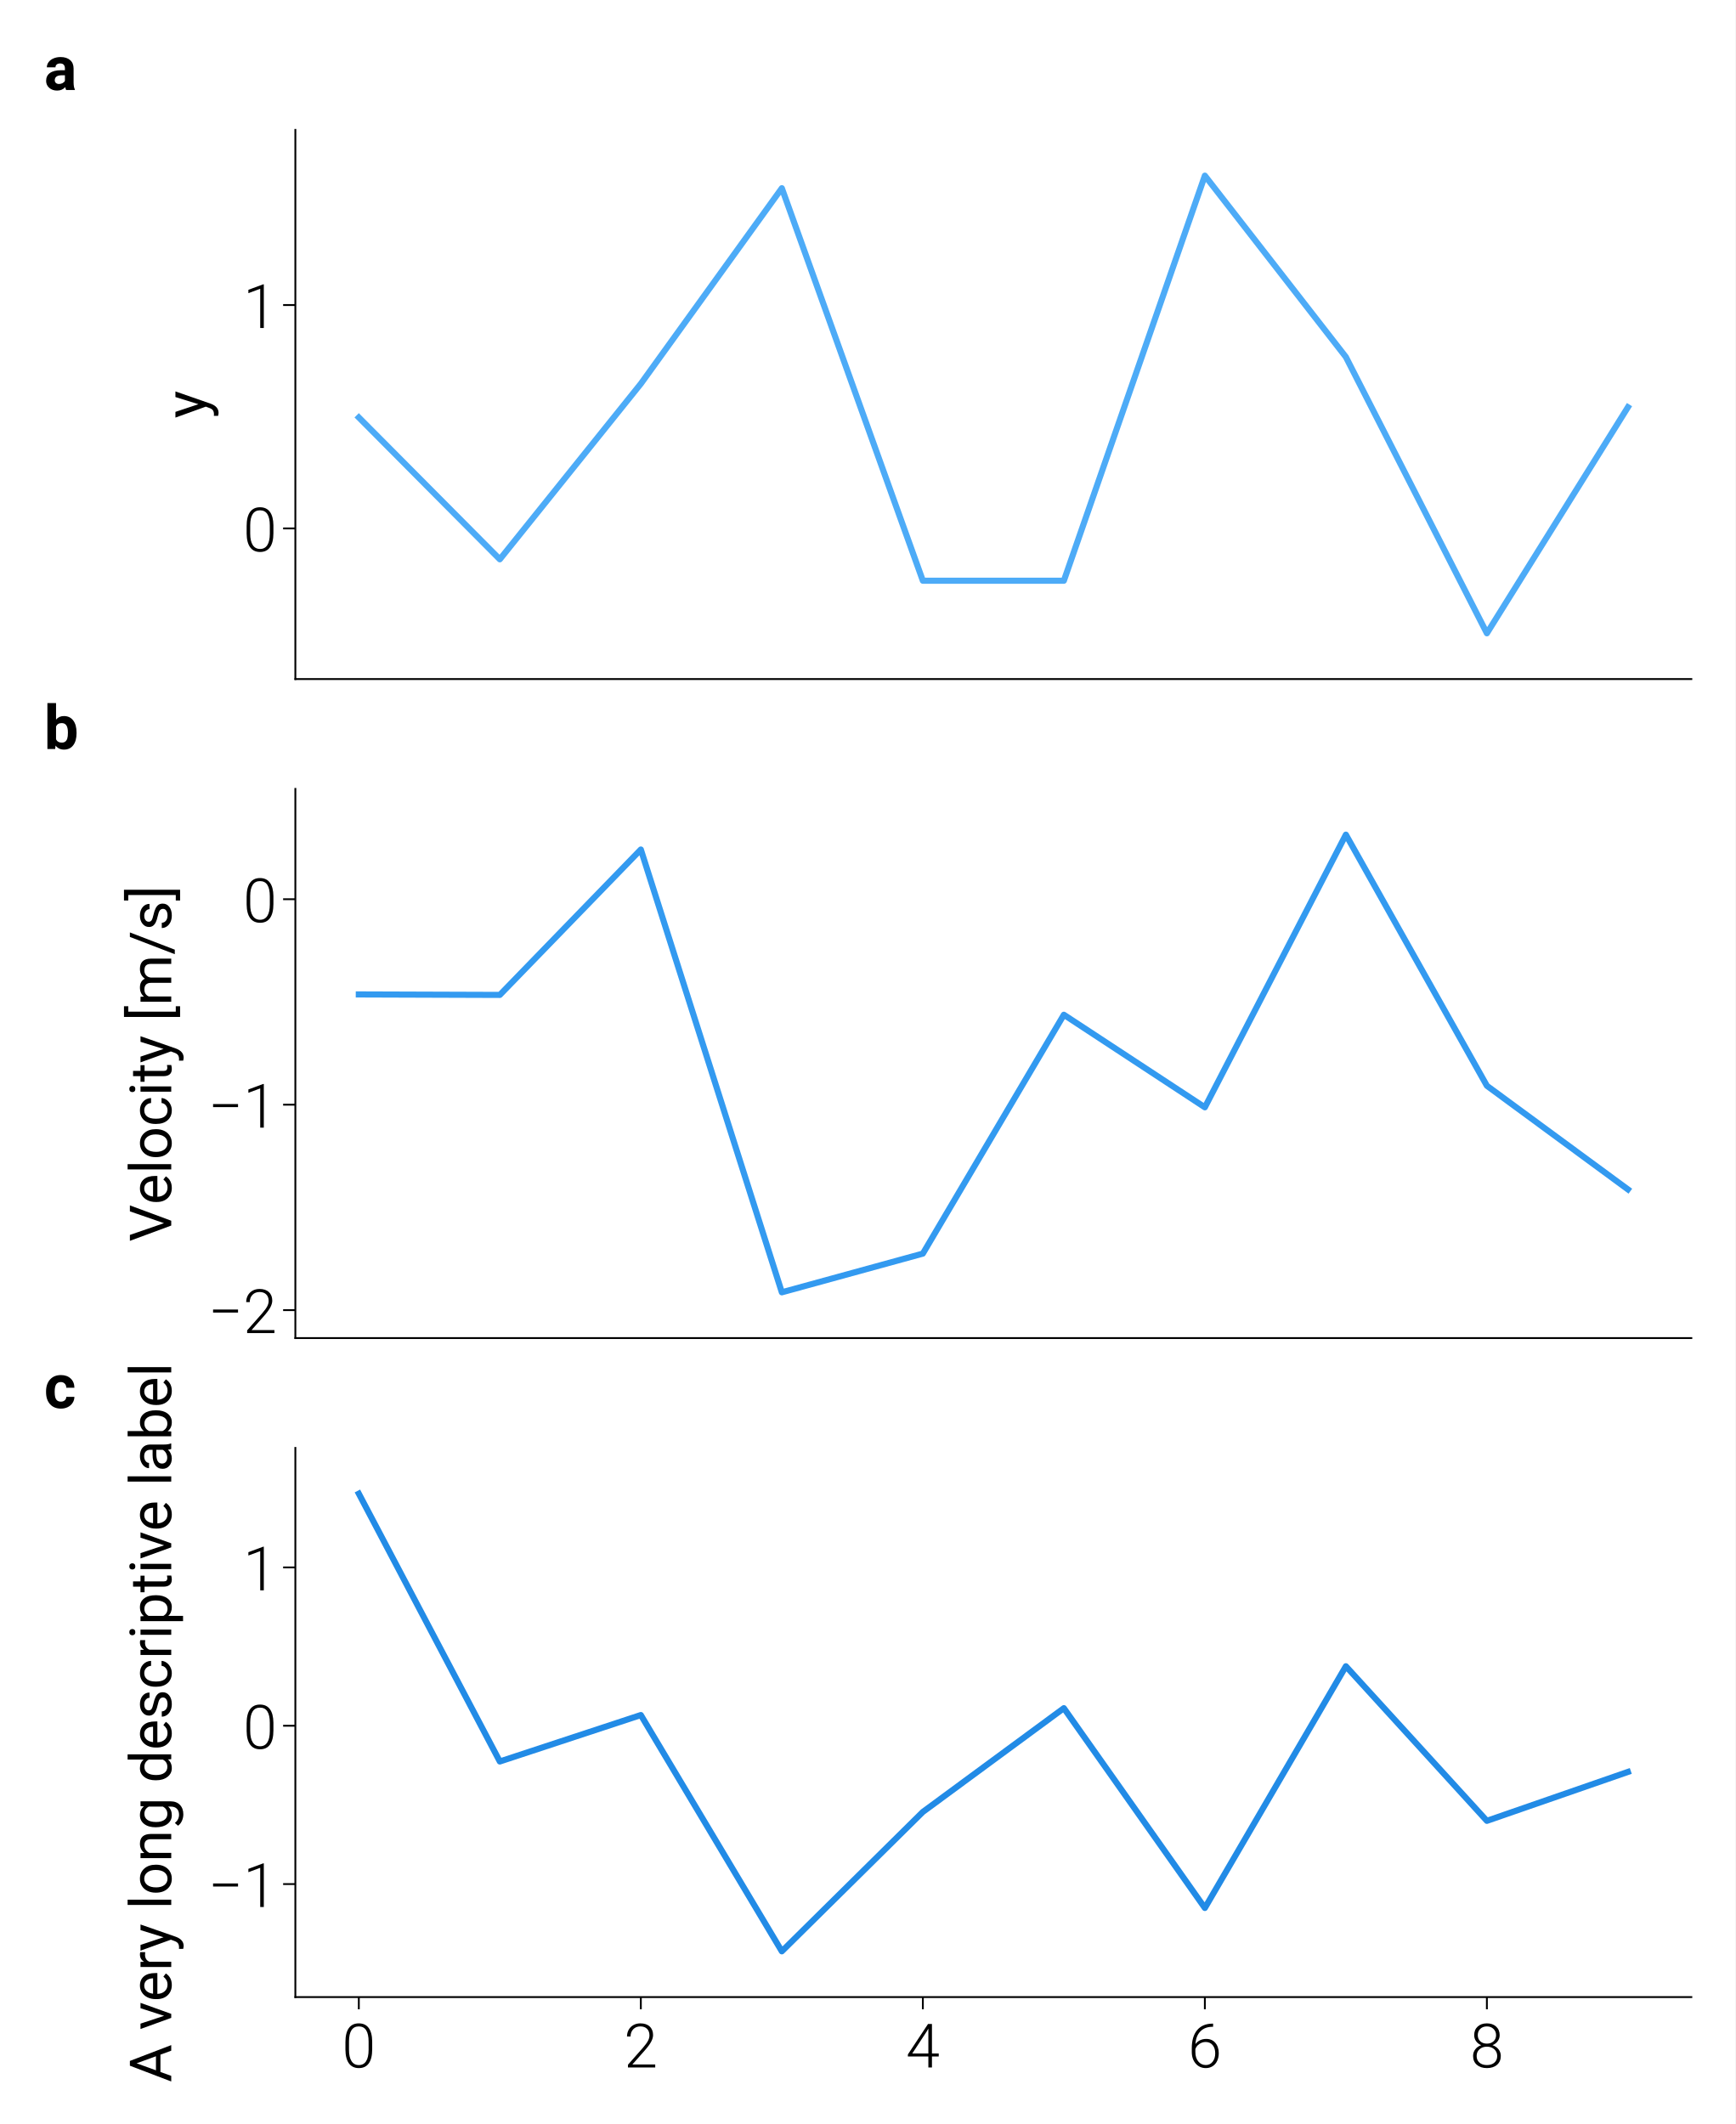
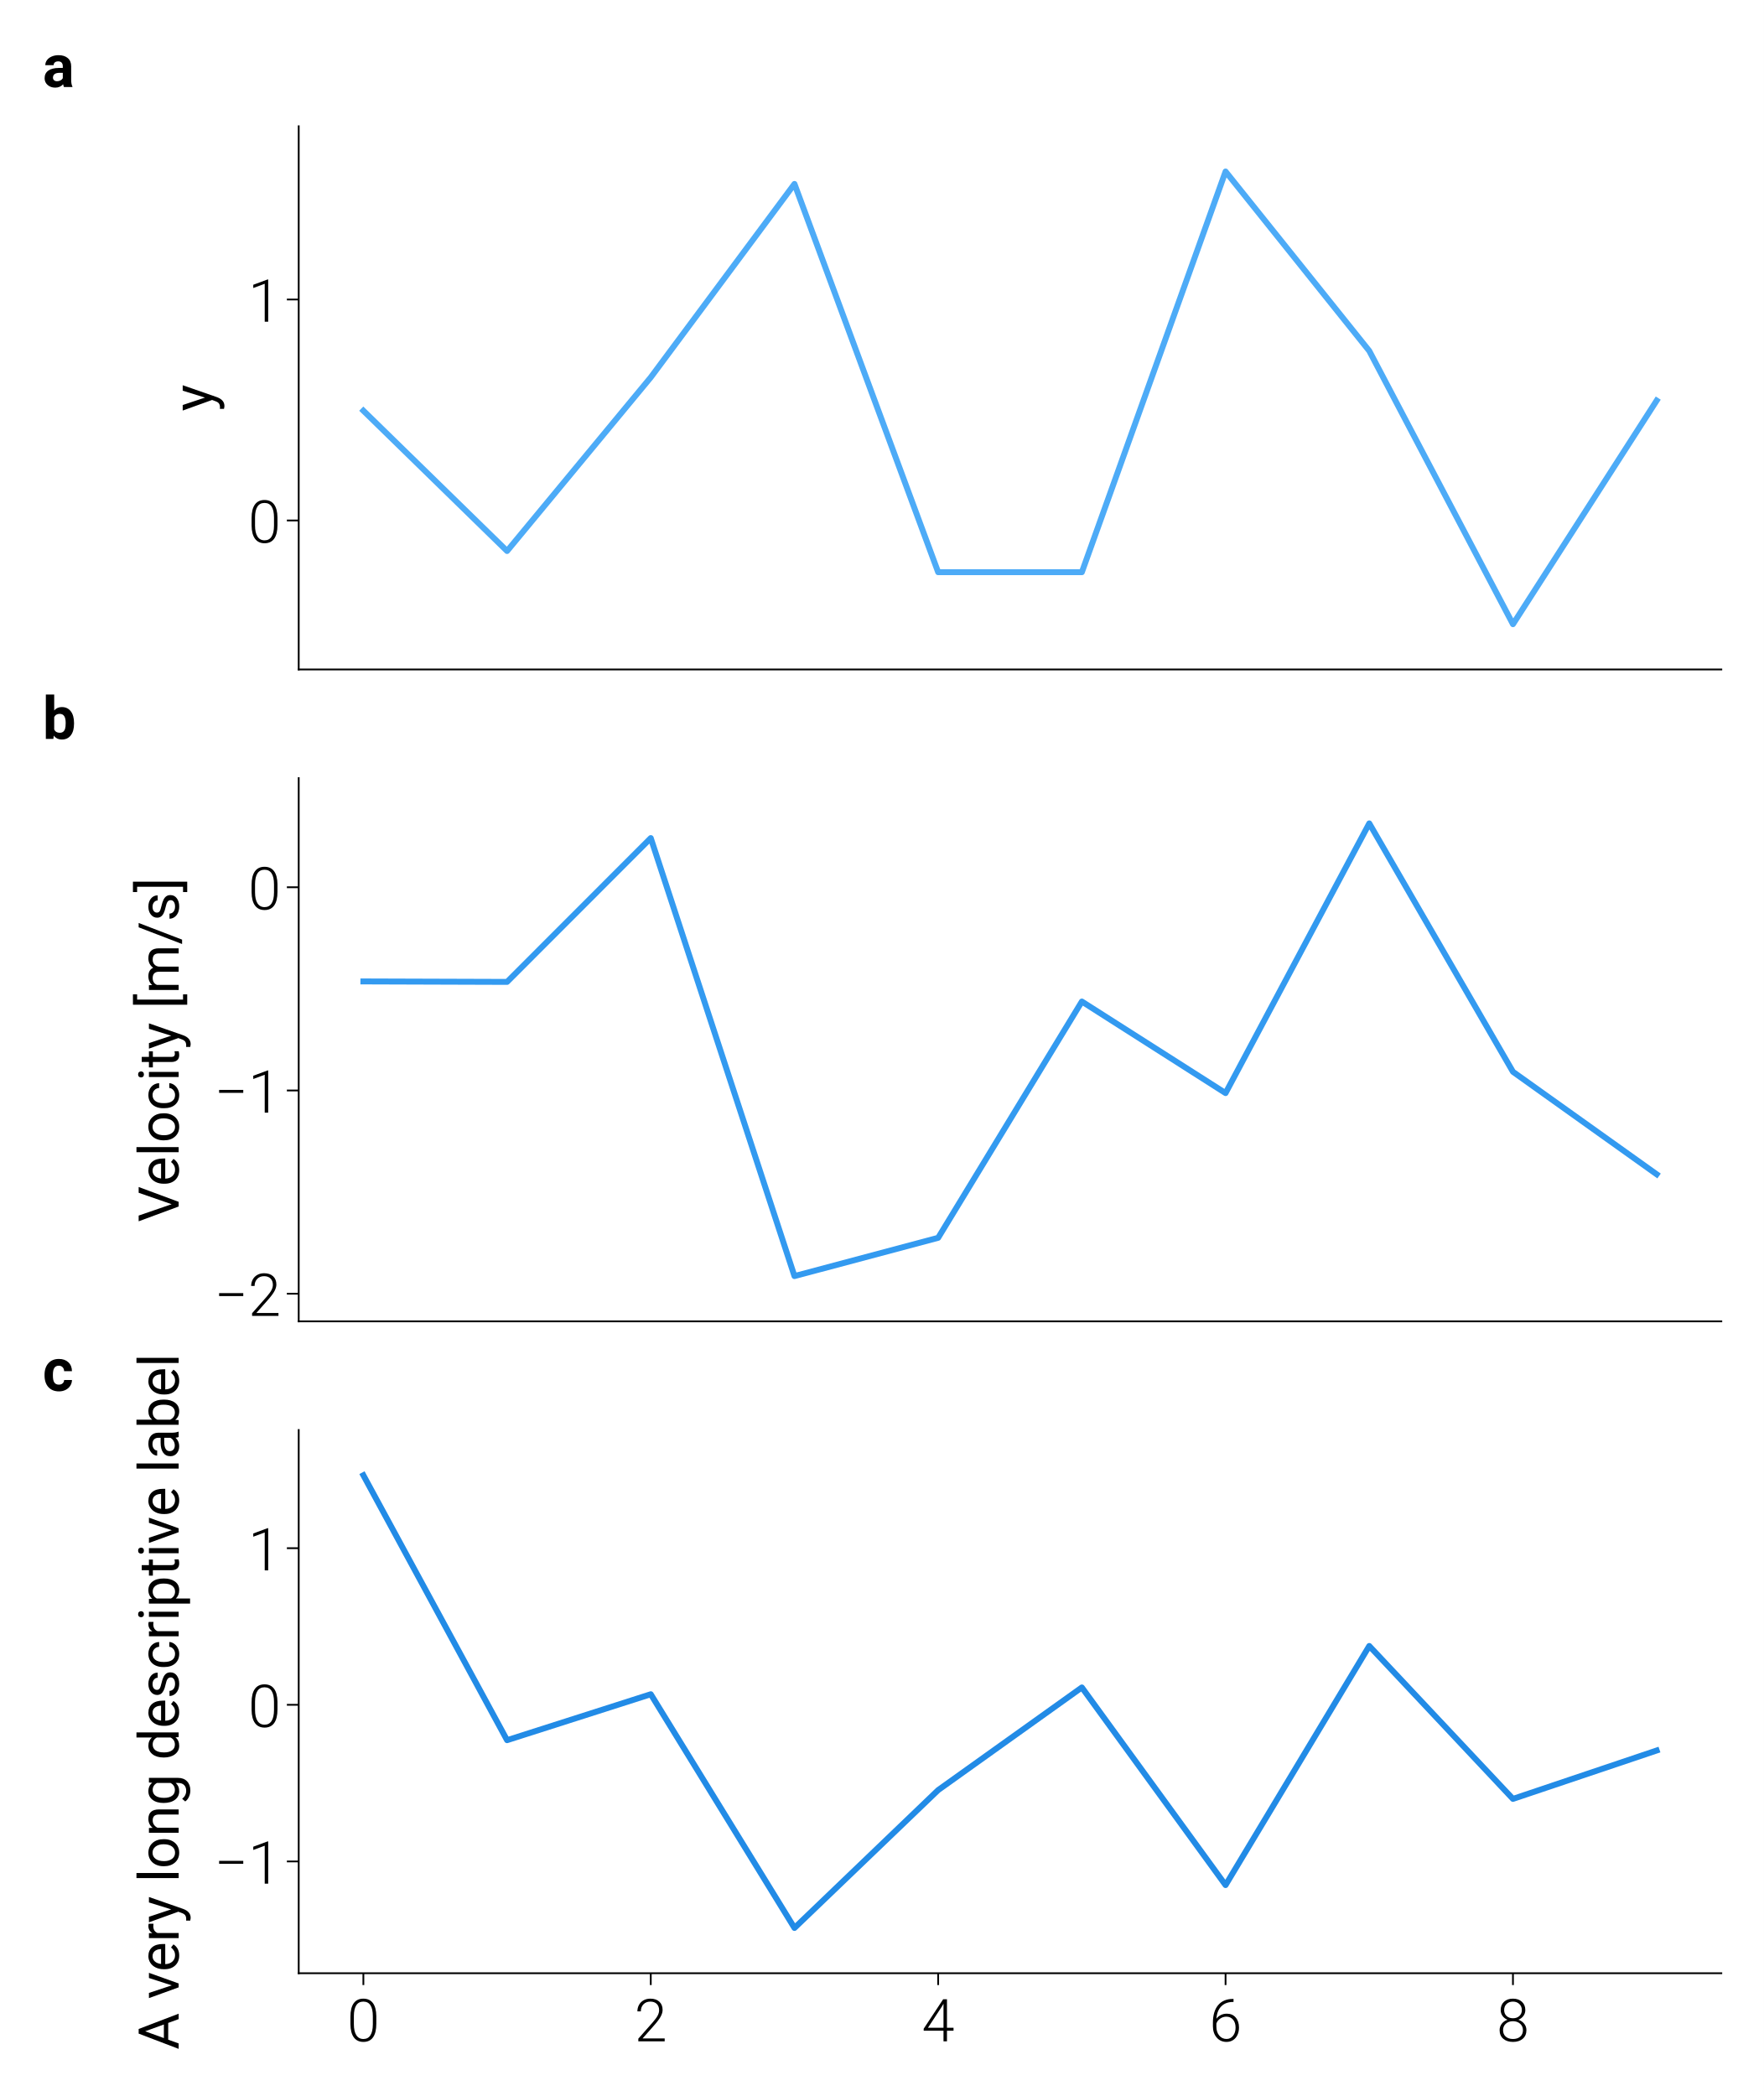
- <svg xmlns="http://www.w3.org/2000/svg" xmlns:xlink="http://www.w3.org/1999/xlink" width="283.44pt" height="346.956pt" viewBox="0 0 283.44 346.956" version="1.1">
+ <svg xmlns="http://www.w3.org/2000/svg" xmlns:xlink="http://www.w3.org/1999/xlink" width="297.869pt" height="353.94pt" viewBox="0 0 297.869 353.94" version="1.1">
  <defs>
    <style type="text/css">*{stroke-linejoin: round; stroke-linecap: butt}</style>
  </defs>
  <g id="figure_1">
    <g id="patch_1">
-       <path d="M 0 346.956  L 283.44 346.956  L 283.44 0  L 0 0  z " style="fill: #ffffff" />
+       <path d="M 0 353.94  L 297.869 353.94  L 297.869 0  L 0 0  z " style="fill: #ffffff" />
    </g>
    <g id="axes_1">
      <g id="patch_2">
-         <path d="M 48.24 110.925  L 276.24 110.925  L 276.24 21.217  L 48.24 21.217  z " style="fill: #ffffff" />
+         <path d="M 50.441 113.05  L 290.669 113.05  L 290.669 21.318  L 50.441 21.318  z " style="fill: #ffffff" />
      </g>
      <g id="matplotlib.axis_1" />
      <g id="matplotlib.axis_2">
        <g id="ytick_1">
          <g id="line2d_1">
            <defs>
-               <path id="mf1792dee78" d="M 0 0  L -2 0  " style="stroke: #000000; stroke-width: 0.3" />
-             </defs>
-             <g>
-               <use xlink:href="#mf1792dee78" x="48.24" y="86.318" style="stroke: #000000; stroke-width: 0.3" />
+               <path id="m0c479a5131" d="M 0 0  L -2 0  " style="stroke: #000000; stroke-width: 0.3" />
+             </defs>
+             <g>
+               <use xlink:href="#m0c479a5131" x="50.441" y="87.888" style="stroke: #000000; stroke-width: 0.3" />
            </g>
          </g>
          <g id="text_1">
-             <g transform="translate(39.69775 90.06798) scale(0.1 -0.1)">
+             <g transform="translate(41.89887 91.63833) scale(0.1 -0.1)">
              <defs>
                <path id="Roboto-Light-30" d="M 3172 1897  Q 3172 934 2819 435  Q 2466 -63 1778 -63  Q 1103 -63 743 426  Q 384 916 375 1850  L 375 2666  Q 375 3625 731 4119  Q 1088 4613 1772 4613  Q 2447 4613 2803 4136  Q 3159 3659 3172 2731  L 3172 1897  z M 2797 2713  Q 2797 3494 2542 3894  Q 2288 4294 1772 4294  Q 1266 4294 1009 3903  Q 753 3513 747 2750  L 747 1856  Q 747 1078 1011 665  Q 1275 253 1778 253  Q 2278 253 2536 656  Q 2794 1059 2797 1838  L 2797 2713  z " transform="scale(0.015625)" />
              </defs>
              <use xlink:href="#Roboto-Light-30" />
            </g>
          </g>
        </g>
        <g id="ytick_2">
          <g id="line2d_2">
            <g>
-               <use xlink:href="#mf1792dee78" x="48.24" y="49.828" style="stroke: #000000; stroke-width: 0.3" />
+               <use xlink:href="#m0c479a5131" x="50.441" y="50.575" style="stroke: #000000; stroke-width: 0.3" />
            </g>
          </g>
          <g id="text_2">
-             <g transform="translate(39.69775 53.57788) scale(0.1 -0.1)">
+             <g transform="translate(41.89887 54.32476) scale(0.1 -0.1)">
              <defs>
                <path id="Roboto-Light-31" d="M 2169 0  L 1794 0  L 1794 4100  L 556 3641  L 556 3991  L 2106 4566  L 2169 4566  L 2169 0  z " transform="scale(0.015625)" />
              </defs>
              <use xlink:href="#Roboto-Light-31" />
            </g>
          </g>
        </g>
        <g id="text_3">
-           <g transform="translate(33.6701 68.31809) rotate(-90) scale(0.095 -0.095)">
+           <g transform="translate(35.87121 69.43153) rotate(-90) scale(0.095 -0.095)">
            <defs>
              <path id="Roboto-Regular-79" d="M 1544 847  L 2331 3381  L 2950 3381  L 1591 -522  Q 1275 -1366 588 -1366  L 478 -1356  L 263 -1316  L 263 -847  L 419 -859  Q 713 -859 877 -740  Q 1041 -622 1147 -306  L 1275 38  L 69 3381  L 700 3381  L 1544 847  z " transform="scale(0.015625)" />
            </defs>
            <use xlink:href="#Roboto-Regular-79" />
          </g>
        </g>
      </g>
      <g id="line2d_3">
-         <path d="M 58.604 68.193  L 81.634 91.363  L 104.664 62.684  L 127.694 30.742  L 150.725 94.862  L 173.755 94.862  L 196.785 28.692  L 219.815 58.314  L 242.846 103.449  L 265.876 66.52  " clip-path="url(#p6d733789f4)" style="fill: none; stroke: #4dabf7; stroke-linecap: square" />
+         <path d="M 61.361 69.354  L 85.626 93.047  L 109.891 63.721  L 134.157 31.059  L 158.422 96.625  L 182.688 96.625  L 206.953 28.962  L 231.219 59.253  L 255.484 105.406  L 279.75 67.643  " clip-path="url(#pdac2abff04)" style="fill: none; stroke: #4dabf7; stroke-linecap: square" />
      </g>
      <g id="patch_3">
-         <path d="M 48.24 110.925  L 48.24 21.217  " style="fill: none; stroke: #000000; stroke-width: 0.3; stroke-linejoin: miter; stroke-linecap: square" />
+         <path d="M 50.441 113.05  L 50.441 21.318  " style="fill: none; stroke: #000000; stroke-width: 0.3; stroke-linejoin: miter; stroke-linecap: square" />
      </g>
      <g id="patch_4">
-         <path d="M 48.24 110.925  L 276.24 110.925  " style="fill: none; stroke: #000000; stroke-width: 0.3; stroke-linejoin: miter; stroke-linecap: square" />
+         <path d="M 50.441 113.05  L 290.669 113.05  " style="fill: none; stroke: #000000; stroke-width: 0.3; stroke-linejoin: miter; stroke-linecap: square" />
      </g>
      <g id="text_4">
        <g transform="translate(7.2 14.7) scale(0.1 -0.1)">
          <defs>
            <path id="Roboto-Bold-61" d="M 2306 0  Q 2244 122 2216 303  Q 1888 -63 1363 -63  Q 866 -63 539 225  Q 213 513 213 950  Q 213 1488 611 1775  Q 1009 2063 1763 2066  L 2178 2066  L 2178 2259  Q 2178 2494 2058 2634  Q 1938 2775 1678 2775  Q 1450 2775 1320 2665  Q 1191 2556 1191 2366  L 288 2366  Q 288 2659 469 2909  Q 650 3159 981 3301  Q 1313 3444 1725 3444  Q 2350 3444 2717 3130  Q 3084 2816 3084 2247  L 3084 781  Q 3088 300 3219 53  L 3219 0  L 2306 0  z M 1559 628  Q 1759 628 1928 717  Q 2097 806 2178 956  L 2178 1538  L 1841 1538  Q 1163 1538 1119 1069  L 1116 1016  Q 1116 847 1234 737  Q 1353 628 1559 628  z " transform="scale(0.015625)" />
          </defs>
          <use xlink:href="#Roboto-Bold-61" />
        </g>
      </g>
    </g>
    <g id="axes_2">
      <g id="patch_5">
-         <path d="M 48.24 218.575  L 276.24 218.575  L 276.24 128.866  L 48.24 128.866  z " style="fill: #ffffff" />
+         <path d="M 50.441 223.13  L 290.669 223.13  L 290.669 131.397  L 50.441 131.397  z " style="fill: #ffffff" />
      </g>
      <g id="matplotlib.axis_3" />
      <g id="matplotlib.axis_4">
        <g id="ytick_3">
          <g id="line2d_4">
            <g>
-               <use xlink:href="#mf1792dee78" x="48.24" y="214.009" style="stroke: #000000; stroke-width: 0.3" />
+               <use xlink:href="#m0c479a5131" x="50.441" y="218.461" style="stroke: #000000; stroke-width: 0.3" />
            </g>
          </g>
          <g id="text_5">
-             <g transform="translate(33.99463 217.7593) scale(0.1 -0.1)">
+             <g transform="translate(36.19574 222.2113) scale(0.1 -0.1)">
              <defs>
                <path id="Roboto-Light-2212" d="M 3125 2144  L 516 2144  L 516 2463  L 3125 2463  L 3125 2144  z " transform="scale(0.015625)" />
                <path id="Roboto-Light-32" d="M 3278 0  L 428 0  L 428 288  L 1988 2056  Q 2375 2503 2525 2793  Q 2675 3084 2675 3359  Q 2675 3791 2422 4042  Q 2169 4294 1725 4294  Q 1266 4294 983 4000  Q 700 3706 700 3238  L 328 3238  Q 328 3622 501 3937  Q 675 4253 995 4433  Q 1316 4613 1725 4613  Q 2350 4613 2701 4284  Q 3053 3956 3053 3391  Q 3053 3072 2854 2694  Q 2656 2316 2156 1750  L 888 316  L 3278 316  L 3278 0  z " transform="scale(0.015625)" />
              </defs>
              <use xlink:href="#Roboto-Light-2212" />
              <use xlink:href="#Roboto-Light-32" transform="translate(57.03125 0)" />
            </g>
          </g>
        </g>
        <g id="ytick_4">
          <g id="line2d_5">
            <g>
-               <use xlink:href="#mf1792dee78" x="48.24" y="180.449" style="stroke: #000000; stroke-width: 0.3" />
+               <use xlink:href="#m0c479a5131" x="50.441" y="184.143" style="stroke: #000000; stroke-width: 0.3" />
            </g>
          </g>
          <g id="text_6">
-             <g transform="translate(33.99463 184.1989) scale(0.1 -0.1)">
+             <g transform="translate(36.19574 187.8935) scale(0.1 -0.1)">
              <use xlink:href="#Roboto-Light-2212" />
              <use xlink:href="#Roboto-Light-31" transform="translate(57.03125 0)" />
            </g>
          </g>
        </g>
        <g id="ytick_5">
          <g id="line2d_6">
            <g>
-               <use xlink:href="#mf1792dee78" x="48.24" y="146.888" style="stroke: #000000; stroke-width: 0.3" />
+               <use xlink:href="#m0c479a5131" x="50.441" y="149.826" style="stroke: #000000; stroke-width: 0.3" />
            </g>
          </g>
          <g id="text_7">
-             <g transform="translate(39.69775 150.6384) scale(0.1 -0.1)">
+             <g transform="translate(41.89887 153.5757) scale(0.1 -0.1)">
              <use xlink:href="#Roboto-Light-30" />
            </g>
          </g>
        </g>
        <g id="text_8">
-           <g transform="translate(27.96697 202.824) rotate(-90) scale(0.095 -0.095)">
+           <g transform="translate(30.16809 206.3667) rotate(-90) scale(0.095 -0.095)">
            <defs>
              <path id="Roboto-Regular-56" d="M 2034 797  L 3334 4550  L 3991 4550  L 2303 0  L 1772 0  L 88 4550  L 741 4550  L 2034 797  z " transform="scale(0.015625)" />
              <path id="Roboto-Regular-65" d="M 1841 -63  Q 1153 -63 722 389  Q 291 841 291 1597  L 291 1703  Q 291 2206 483 2601  Q 675 2997 1020 3220  Q 1366 3444 1769 3444  Q 2428 3444 2793 3009  Q 3159 2575 3159 1766  L 3159 1525  L 869 1525  Q 881 1025 1161 717  Q 1441 409 1872 409  Q 2178 409 2390 534  Q 2603 659 2763 866  L 3116 591  Q 2691 -63 1841 -63  z M 1769 2969  Q 1419 2969 1181 2714  Q 944 2459 888 2000  L 2581 2000  L 2581 2044  Q 2556 2484 2343 2726  Q 2131 2969 1769 2969  z " transform="scale(0.015625)" />
              <path id="Roboto-Regular-6c" d="M 1066 0  L 488 0  L 488 4800  L 1066 4800  L 1066 0  z " transform="scale(0.015625)" />
              <path id="Roboto-Regular-6f" d="M 284 1722  Q 284 2219 479 2616  Q 675 3013 1023 3228  Q 1372 3444 1819 3444  Q 2509 3444 2936 2966  Q 3363 2488 3363 1694  L 3363 1653  Q 3363 1159 3173 767  Q 2984 375 2632 156  Q 2281 -63 1825 -63  Q 1138 -63 711 415  Q 284 894 284 1681  L 284 1722  z M 866 1653  Q 866 1091 1127 750  Q 1388 409 1825 409  Q 2266 409 2525 754  Q 2784 1100 2784 1722  Q 2784 2278 2520 2623  Q 2256 2969 1819 2969  Q 1391 2969 1128 2628  Q 866 2288 866 1653  z " transform="scale(0.015625)" />
              <path id="Roboto-Regular-63" d="M 1794 409  Q 2103 409 2334 596  Q 2566 784 2591 1066  L 3138 1066  Q 3122 775 2937 512  Q 2753 250 2445 93  Q 2138 -63 1794 -63  Q 1103 -63 695 398  Q 288 859 288 1659  L 288 1756  Q 288 2250 469 2634  Q 650 3019 989 3231  Q 1328 3444 1791 3444  Q 2359 3444 2736 3103  Q 3113 2763 3138 2219  L 2591 2219  Q 2566 2547 2342 2758  Q 2119 2969 1791 2969  Q 1350 2969 1108 2651  Q 866 2334 866 1734  L 866 1625  Q 866 1041 1106 725  Q 1347 409 1794 409  z " transform="scale(0.015625)" />
              <path id="Roboto-Regular-69" d="M 1066 0  L 488 0  L 488 3381  L 1066 3381  L 1066 0  z M 441 4278  Q 441 4419 527 4516  Q 613 4613 781 4613  Q 950 4613 1037 4516  Q 1125 4419 1125 4278  Q 1125 4138 1037 4044  Q 950 3950 781 3950  Q 613 3950 527 4044  Q 441 4138 441 4278  z " transform="scale(0.015625)" />
              <path id="Roboto-Regular-74" d="M 1222 4200  L 1222 3381  L 1853 3381  L 1853 2934  L 1222 2934  L 1222 838  Q 1222 634 1306 532  Q 1391 431 1594 431  Q 1694 431 1869 469  L 1869 0  Q 1641 -63 1425 -63  Q 1038 -63 841 171  Q 644 406 644 838  L 644 2934  L 28 2934  L 28 3381  L 644 3381  L 644 4200  L 1222 4200  z " transform="scale(0.015625)" />
              <path id="Roboto-Regular-20" transform="scale(0.015625)" />
              <path id="Roboto-Regular-5b" d="M 1634 4725  L 1038 4725  L 1038 -500  L 1634 -500  L 1634 -975  L 456 -975  L 456 5200  L 1634 5200  L 1634 4725  z " transform="scale(0.015625)" />
              <path id="Roboto-Regular-6d" d="M 981 3381  L 997 3006  Q 1369 3444 2000 3444  Q 2709 3444 2966 2900  Q 3134 3144 3404 3294  Q 3675 3444 4044 3444  Q 5156 3444 5175 2266  L 5175 0  L 4597 0  L 4597 2231  Q 4597 2594 4431 2773  Q 4266 2953 3875 2953  Q 3553 2953 3340 2761  Q 3128 2569 3094 2244  L 3094 0  L 2513 0  L 2513 2216  Q 2513 2953 1791 2953  Q 1222 2953 1013 2469  L 1013 0  L 434 0  L 434 3381  L 981 3381  z " transform="scale(0.015625)" />
              <path id="Roboto-Regular-2f" d="M 553 -391  L 56 -391  L 1956 4550  L 2450 4550  L 553 -391  z " transform="scale(0.015625)" />
              <path id="Roboto-Regular-73" d="M 2406 897  Q 2406 1131 2229 1261  Q 2053 1391 1614 1484  Q 1175 1578 917 1709  Q 659 1841 536 2022  Q 413 2203 413 2453  Q 413 2869 764 3156  Q 1116 3444 1663 3444  Q 2238 3444 2595 3147  Q 2953 2850 2953 2388  L 2372 2388  Q 2372 2625 2170 2797  Q 1969 2969 1663 2969  Q 1347 2969 1169 2831  Q 991 2694 991 2472  Q 991 2263 1156 2156  Q 1322 2050 1755 1953  Q 2188 1856 2456 1722  Q 2725 1588 2854 1398  Q 2984 1209 2984 938  Q 2984 484 2621 210  Q 2259 -63 1681 -63  Q 1275 -63 962 81  Q 650 225 473 483  Q 297 741 297 1041  L 875 1041  Q 891 750 1108 579  Q 1325 409 1681 409  Q 2009 409 2207 542  Q 2406 675 2406 897  z " transform="scale(0.015625)" />
              <path id="Roboto-Regular-5d" d="M 28 5200  L 1209 5200  L 1209 -975  L 28 -975  L 28 -500  L 631 -500  L 631 4725  L 28 4725  L 28 5200  z " transform="scale(0.015625)" />
            </defs>
            <use xlink:href="#Roboto-Regular-56" />
            <use xlink:href="#Roboto-Regular-65" transform="translate(63.62305 0)" />
            <use xlink:href="#Roboto-Regular-6c" transform="translate(116.6016 0)" />
            <use xlink:href="#Roboto-Regular-6f" transform="translate(140.8691 0)" />
            <use xlink:href="#Roboto-Regular-63" transform="translate(197.9004 0)" />
            <use xlink:href="#Roboto-Regular-69" transform="translate(250.2441 0)" />
            <use xlink:href="#Roboto-Regular-74" transform="translate(274.5117 0)" />
            <use xlink:href="#Roboto-Regular-79" transform="translate(307.1777 0)" />
            <use xlink:href="#Roboto-Regular-20" transform="translate(354.4922 0)" />
            <use xlink:href="#Roboto-Regular-5b" transform="translate(379.248 0)" />
            <use xlink:href="#Roboto-Regular-6d" transform="translate(405.7617 0)" />
            <use xlink:href="#Roboto-Regular-2f" transform="translate(493.4082 0)" />
            <use xlink:href="#Roboto-Regular-73" transform="translate(534.6191 0)" />
            <use xlink:href="#Roboto-Regular-5d" transform="translate(586.1816 0)" />
          </g>
        </g>
      </g>
      <g id="line2d_7">
-         <path d="M 58.604 162.441  L 81.634 162.519  L 104.664 138.768  L 127.694 211.099  L 150.725 204.777  L 173.755 165.759  L 196.785 180.879  L 219.815 136.342  L 242.846 177.362  L 265.876 194.286  " clip-path="url(#pe1cfebd8d4)" style="fill: none; stroke: #339af0; stroke-linecap: square" />
+         <path d="M 61.361 165.729  L 85.626 165.808  L 109.891 141.522  L 134.157 215.485  L 158.422 209.021  L 182.688 169.122  L 206.953 184.584  L 231.219 139.041  L 255.484 180.987  L 279.75 198.293  " clip-path="url(#pd79b6f1820)" style="fill: none; stroke: #339af0; stroke-linecap: square" />
      </g>
      <g id="patch_6">
-         <path d="M 48.24 218.575  L 48.24 128.866  " style="fill: none; stroke: #000000; stroke-width: 0.3; stroke-linejoin: miter; stroke-linecap: square" />
+         <path d="M 50.441 223.13  L 50.441 131.397  " style="fill: none; stroke: #000000; stroke-width: 0.3; stroke-linejoin: miter; stroke-linecap: square" />
      </g>
      <g id="patch_7">
-         <path d="M 48.24 218.575  L 276.24 218.575  " style="fill: none; stroke: #000000; stroke-width: 0.3; stroke-linejoin: miter; stroke-linecap: square" />
+         <path d="M 50.441 223.13  L 290.669 223.13  " style="fill: none; stroke: #000000; stroke-width: 0.3; stroke-linejoin: miter; stroke-linecap: square" />
      </g>
      <g id="text_9">
-         <g transform="translate(7.2 122.3498) scale(0.1 -0.1)">
+         <g transform="translate(7.2 124.7791) scale(0.1 -0.1)">
          <defs>
            <path id="Roboto-Bold-62" d="M 3394 1659  Q 3394 847 3047 392  Q 2700 -63 2078 -63  Q 1528 -63 1200 359  L 1159 0  L 347 0  L 347 4800  L 1250 4800  L 1250 3078  Q 1563 3444 2072 3444  Q 2691 3444 3042 2989  Q 3394 2534 3394 1709  L 3394 1659  z M 2491 1725  Q 2491 2238 2328 2473  Q 2166 2709 1844 2709  Q 1413 2709 1250 2356  L 1250 1022  Q 1416 666 1850 666  Q 2288 666 2425 1097  Q 2491 1303 2491 1725  z " transform="scale(0.015625)" />
          </defs>
          <use xlink:href="#Roboto-Bold-62" />
        </g>
      </g>
    </g>
    <g id="axes_3">
      <g id="patch_8">
-         <path d="M 48.24 326.224  L 276.24 326.224  L 276.24 236.516  L 48.24 236.516  z " style="fill: #ffffff" />
+         <path d="M 50.441 333.209  L 290.669 333.209  L 290.669 241.476  L 50.441 241.476  z " style="fill: #ffffff" />
      </g>
      <g id="matplotlib.axis_5">
        <g id="xtick_1">
          <g id="line2d_8">
            <defs>
-               <path id="m5147274a29" d="M 0 0  L 0 2  " style="stroke: #000000; stroke-width: 0.3" />
-             </defs>
-             <g>
-               <use xlink:href="#m5147274a29" x="58.604" y="326.224" style="stroke: #000000; stroke-width: 0.3" />
+               <path id="m21255493ae" d="M 0 0  L 0 2  " style="stroke: #000000; stroke-width: 0.3" />
+             </defs>
+             <g>
+               <use xlink:href="#m21255493ae" x="61.361" y="333.209" style="stroke: #000000; stroke-width: 0.3" />
            </g>
          </g>
          <g id="text_10">
-             <g transform="translate(55.83247 337.7244) scale(0.1 -0.1)">
+             <g transform="translate(58.58942 344.7087) scale(0.1 -0.1)">
              <use xlink:href="#Roboto-Light-30" />
            </g>
          </g>
        </g>
        <g id="xtick_2">
          <g id="line2d_9">
            <g>
-               <use xlink:href="#m5147274a29" x="104.664" y="326.224" style="stroke: #000000; stroke-width: 0.3" />
+               <use xlink:href="#m21255493ae" x="109.891" y="333.209" style="stroke: #000000; stroke-width: 0.3" />
            </g>
          </g>
          <g id="text_11">
-             <g transform="translate(101.893 337.7244) scale(0.1 -0.1)">
+             <g transform="translate(107.1203 344.7087) scale(0.1 -0.1)">
              <use xlink:href="#Roboto-Light-32" />
            </g>
          </g>
        </g>
        <g id="xtick_3">
          <g id="line2d_10">
            <g>
-               <use xlink:href="#m5147274a29" x="150.725" y="326.224" style="stroke: #000000; stroke-width: 0.3" />
+               <use xlink:href="#m21255493ae" x="158.422" y="333.209" style="stroke: #000000; stroke-width: 0.3" />
            </g>
          </g>
          <g id="text_12">
-             <g transform="translate(147.9535 337.7244) scale(0.1 -0.1)">
+             <g transform="translate(155.6513 344.7087) scale(0.1 -0.1)">
              <defs>
                <path id="Roboto-Light-34" d="M 2725 1466  L 3434 1466  L 3434 1150  L 2725 1150  L 2725 0  L 2350 0  L 2350 1150  L 209 1150  L 209 1363  L 2316 4550  L 2725 4550  L 2725 1466  z M 669 1466  L 2350 1466  L 2350 4066  L 2184 3778  L 669 1466  z " transform="scale(0.015625)" />
              </defs>
              <use xlink:href="#Roboto-Light-34" />
            </g>
          </g>
        </g>
        <g id="xtick_4">
          <g id="line2d_11">
            <g>
-               <use xlink:href="#m5147274a29" x="196.785" y="326.224" style="stroke: #000000; stroke-width: 0.3" />
+               <use xlink:href="#m21255493ae" x="206.953" y="333.209" style="stroke: #000000; stroke-width: 0.3" />
            </g>
          </g>
          <g id="text_13">
-             <g transform="translate(194.0141 337.7244) scale(0.1 -0.1)">
+             <g transform="translate(204.1822 344.7087) scale(0.1 -0.1)">
              <defs>
                <path id="Roboto-Light-36" d="M 2634 4584  L 2634 4256  L 2591 4256  Q 1775 4256 1306 3776  Q 838 3297 788 2444  Q 975 2703 1265 2845  Q 1556 2988 1916 2988  Q 2516 2988 2870 2573  Q 3225 2159 3225 1491  Q 3225 1047 3059 690  Q 2894 334 2584 135  Q 2275 -63 1878 -63  Q 1225 -63 815 410  Q 406 884 406 1634  L 406 2009  Q 406 3231 962 3901  Q 1519 4572 2541 4584  L 2634 4584  z M 1856 2666  Q 1500 2666 1192 2455  Q 884 2244 781 1919  L 781 1600  Q 781 1006 1086 631  Q 1391 256 1878 256  Q 2316 256 2586 603  Q 2856 950 2856 1478  Q 2856 2016 2586 2341  Q 2316 2666 1856 2666  z " transform="scale(0.015625)" />
              </defs>
              <use xlink:href="#Roboto-Light-36" />
            </g>
          </g>
        </g>
        <g id="xtick_5">
          <g id="line2d_12">
            <g>
-               <use xlink:href="#m5147274a29" x="242.846" y="326.224" style="stroke: #000000; stroke-width: 0.3" />
+               <use xlink:href="#m21255493ae" x="255.484" y="333.209" style="stroke: #000000; stroke-width: 0.3" />
            </g>
          </g>
          <g id="text_14">
-             <g transform="translate(240.0746 337.7244) scale(0.1 -0.1)">
+             <g transform="translate(252.7131 344.7087) scale(0.1 -0.1)">
              <defs>
                <path id="Roboto-Light-38" d="M 3109 3378  Q 3109 3025 2903 2745  Q 2697 2466 2359 2334  Q 2753 2200 2990 1900  Q 3228 1600 3228 1206  Q 3228 622 2831 279  Q 2434 -63 1781 -63  Q 1122 -63 726 278  Q 331 619 331 1206  Q 331 1594 559 1897  Q 788 2200 1184 2334  Q 847 2466 647 2745  Q 447 3025 447 3378  Q 447 3944 811 4278  Q 1175 4613 1775 4613  Q 2375 4613 2742 4275  Q 3109 3938 3109 3378  z M 2853 1203  Q 2853 1628 2550 1901  Q 2247 2175 1775 2175  Q 1303 2175 1003 1906  Q 703 1638 703 1203  Q 703 769 993 511  Q 1284 253 1781 253  Q 2266 253 2559 509  Q 2853 766 2853 1203  z M 2734 3381  Q 2734 3772 2464 4033  Q 2194 4294 1775 4294  Q 1350 4294 1086 4042  Q 822 3791 822 3381  Q 822 2981 1086 2737  Q 1350 2494 1778 2494  Q 2200 2494 2467 2739  Q 2734 2984 2734 3381  z " transform="scale(0.015625)" />
              </defs>
              <use xlink:href="#Roboto-Light-38" />
            </g>
          </g>
        </g>
      </g>
      <g id="matplotlib.axis_6">
        <g id="ytick_6">
          <g id="line2d_13">
            <g>
-               <use xlink:href="#mf1792dee78" x="48.24" y="307.763" style="stroke: #000000; stroke-width: 0.3" />
+               <use xlink:href="#m0c479a5131" x="50.441" y="314.331" style="stroke: #000000; stroke-width: 0.3" />
            </g>
          </g>
          <g id="text_15">
-             <g transform="translate(33.99463 311.5131) scale(0.1 -0.1)">
+             <g transform="translate(36.19574 318.0808) scale(0.1 -0.1)">
              <use xlink:href="#Roboto-Light-2212" />
              <use xlink:href="#Roboto-Light-31" transform="translate(57.03125 0)" />
            </g>
          </g>
        </g>
        <g id="ytick_7">
          <g id="line2d_14">
            <g>
-               <use xlink:href="#mf1792dee78" x="48.24" y="281.899" style="stroke: #000000; stroke-width: 0.3" />
+               <use xlink:href="#m0c479a5131" x="50.441" y="287.883" style="stroke: #000000; stroke-width: 0.3" />
            </g>
          </g>
          <g id="text_16">
-             <g transform="translate(39.69775 285.6493) scale(0.1 -0.1)">
+             <g transform="translate(41.89887 291.6333) scale(0.1 -0.1)">
              <use xlink:href="#Roboto-Light-30" />
            </g>
          </g>
        </g>
        <g id="ytick_8">
          <g id="line2d_15">
            <g>
-               <use xlink:href="#mf1792dee78" x="48.24" y="256.035" style="stroke: #000000; stroke-width: 0.3" />
+               <use xlink:href="#m0c479a5131" x="50.441" y="261.436" style="stroke: #000000; stroke-width: 0.3" />
            </g>
          </g>
          <g id="text_17">
-             <g transform="translate(39.69775 259.7854) scale(0.1 -0.1)">
+             <g transform="translate(41.89887 265.1858) scale(0.1 -0.1)">
              <use xlink:href="#Roboto-Light-31" />
            </g>
          </g>
        </g>
        <g id="text_18">
-           <g transform="translate(27.96697 340.1405) rotate(-90) scale(0.095 -0.095)">
+           <g transform="translate(30.16809 346.1125) rotate(-90) scale(0.095 -0.095)">
            <defs>
              <path id="Roboto-Regular-41" d="M 3041 1188  L 1134 1188  L 706 0  L 88 0  L 1825 4550  L 2350 4550  L 4091 0  L 3475 0  L 3041 1188  z M 1316 1681  L 2863 1681  L 2088 3809  L 1316 1681  z " transform="scale(0.015625)" />
              <path id="Roboto-Regular-76" d="M 1553 784  L 2391 3381  L 2981 3381  L 1769 0  L 1328 0  L 103 3381  L 694 3381  L 1553 784  z " transform="scale(0.015625)" />
              <path id="Roboto-Regular-72" d="M 2072 2863  Q 1941 2884 1788 2884  Q 1219 2884 1016 2400  L 1016 0  L 438 0  L 438 3381  L 1000 3381  L 1009 2991  Q 1294 3444 1816 3444  Q 1984 3444 2072 3400  L 2072 2863  z " transform="scale(0.015625)" />
              <path id="Roboto-Regular-6e" d="M 984 3381  L 1003 2956  Q 1391 3444 2016 3444  Q 3088 3444 3097 2234  L 3097 0  L 2519 0  L 2519 2238  Q 2516 2603 2352 2778  Q 2188 2953 1841 2953  Q 1559 2953 1346 2803  Q 1134 2653 1016 2409  L 1016 0  L 438 0  L 438 3381  L 984 3381  z " transform="scale(0.015625)" />
              <path id="Roboto-Regular-67" d="M 300 1719  Q 300 2509 665 2976  Q 1031 3444 1634 3444  Q 2253 3444 2600 3006  L 2628 3381  L 3156 3381  L 3156 81  Q 3156 -575 2767 -953  Q 2378 -1331 1722 -1331  Q 1356 -1331 1006 -1175  Q 656 -1019 472 -747  L 772 -400  Q 1144 -859 1681 -859  Q 2103 -859 2339 -621  Q 2575 -384 2575 47  L 2575 338  Q 2228 -63 1628 -63  Q 1034 -63 667 415  Q 300 894 300 1719  z M 881 1653  Q 881 1081 1115 754  Q 1350 428 1772 428  Q 2319 428 2575 925  L 2575 2469  Q 2309 2953 1778 2953  Q 1356 2953 1118 2625  Q 881 2297 881 1653  z " transform="scale(0.015625)" />
              <path id="Roboto-Regular-64" d="M 297 1719  Q 297 2497 665 2970  Q 1034 3444 1631 3444  Q 2225 3444 2572 3038  L 2572 4800  L 3150 4800  L 3150 0  L 2619 0  L 2591 363  Q 2244 -63 1625 -63  Q 1038 -63 667 418  Q 297 900 297 1675  L 297 1719  z M 875 1653  Q 875 1078 1112 753  Q 1350 428 1769 428  Q 2319 428 2572 922  L 2572 2475  Q 2313 2953 1775 2953  Q 1350 2953 1112 2625  Q 875 2297 875 1653  z " transform="scale(0.015625)" />
              <path id="Roboto-Regular-70" d="M 3294 1653  Q 3294 881 2941 409  Q 2588 -63 1984 -63  Q 1369 -63 1016 328  L 1016 -1300  L 438 -1300  L 438 3381  L 966 3381  L 994 3006  Q 1347 3444 1975 3444  Q 2584 3444 2939 2984  Q 3294 2525 3294 1706  L 3294 1653  z M 2716 1719  Q 2716 2291 2472 2622  Q 2228 2953 1803 2953  Q 1278 2953 1016 2488  L 1016 872  Q 1275 409 1809 409  Q 2225 409 2470 739  Q 2716 1069 2716 1719  z " transform="scale(0.015625)" />
              <path id="Roboto-Regular-61" d="M 2525 0  Q 2475 100 2444 356  Q 2041 -63 1481 -63  Q 981 -63 661 220  Q 341 503 341 938  Q 341 1466 742 1758  Q 1144 2050 1872 2050  L 2434 2050  L 2434 2316  Q 2434 2619 2253 2798  Q 2072 2978 1719 2978  Q 1409 2978 1200 2822  Q 991 2666 991 2444  L 409 2444  Q 409 2697 589 2933  Q 769 3169 1076 3306  Q 1384 3444 1753 3444  Q 2338 3444 2669 3151  Q 3000 2859 3013 2347  L 3013 791  Q 3013 325 3131 50  L 3131 0  L 2525 0  z M 1566 441  Q 1838 441 2081 581  Q 2325 722 2434 947  L 2434 1641  L 1981 1641  Q 919 1641 919 1019  Q 919 747 1100 594  Q 1281 441 1566 441  z " transform="scale(0.015625)" />
              <path id="Roboto-Regular-62" d="M 3300 1653  Q 3300 878 2944 407  Q 2588 -63 1988 -63  Q 1347 -63 997 391  L 969 0  L 438 0  L 438 4800  L 1016 4800  L 1016 3009  Q 1366 3444 1981 3444  Q 2597 3444 2948 2978  Q 3300 2513 3300 1703  L 3300 1653  z M 2722 1719  Q 2722 2309 2494 2631  Q 2266 2953 1838 2953  Q 1266 2953 1016 2422  L 1016 959  Q 1281 428 1844 428  Q 2259 428 2490 750  Q 2722 1072 2722 1719  z " transform="scale(0.015625)" />
            </defs>
            <use xlink:href="#Roboto-Regular-41" />
            <use xlink:href="#Roboto-Regular-20" transform="translate(65.23438 0)" />
            <use xlink:href="#Roboto-Regular-76" transform="translate(89.99023 0)" />
            <use xlink:href="#Roboto-Regular-65" transform="translate(138.4277 0)" />
            <use xlink:href="#Roboto-Regular-72" transform="translate(191.4062 0)" />
            <use xlink:href="#Roboto-Regular-79" transform="translate(225.2441 0)" />
            <use xlink:href="#Roboto-Regular-20" transform="translate(272.5586 0)" />
            <use xlink:href="#Roboto-Regular-6c" transform="translate(297.3145 0)" />
            <use xlink:href="#Roboto-Regular-6f" transform="translate(321.582 0)" />
            <use xlink:href="#Roboto-Regular-6e" transform="translate(378.6133 0)" />
            <use xlink:href="#Roboto-Regular-67" transform="translate(433.7891 0)" />
            <use xlink:href="#Roboto-Regular-20" transform="translate(489.8926 0)" />
            <use xlink:href="#Roboto-Regular-64" transform="translate(514.6484 0)" />
            <use xlink:href="#Roboto-Regular-65" transform="translate(571.0449 0)" />
            <use xlink:href="#Roboto-Regular-73" transform="translate(624.0234 0)" />
            <use xlink:href="#Roboto-Regular-63" transform="translate(675.5859 0)" />
            <use xlink:href="#Roboto-Regular-72" transform="translate(727.9297 0)" />
            <use xlink:href="#Roboto-Regular-69" transform="translate(761.7676 0)" />
            <use xlink:href="#Roboto-Regular-70" transform="translate(786.0352 0)" />
            <use xlink:href="#Roboto-Regular-74" transform="translate(842.1387 0)" />
            <use xlink:href="#Roboto-Regular-69" transform="translate(874.8047 0)" />
            <use xlink:href="#Roboto-Regular-76" transform="translate(899.0723 0)" />
            <use xlink:href="#Roboto-Regular-65" transform="translate(947.5098 0)" />
            <use xlink:href="#Roboto-Regular-20" transform="translate(1000.488 0)" />
            <use xlink:href="#Roboto-Regular-6c" transform="translate(1025.244 0)" />
            <use xlink:href="#Roboto-Regular-61" transform="translate(1049.512 0)" />
            <use xlink:href="#Roboto-Regular-62" transform="translate(1103.906 0)" />
            <use xlink:href="#Roboto-Regular-65" transform="translate(1160.01 0)" />
            <use xlink:href="#Roboto-Regular-6c" transform="translate(1212.988 0)" />
          </g>
        </g>
      </g>
      <g id="line2d_16">
-         <path d="M 58.604 243.992  L 81.634 287.739  L 104.664 280.153  L 127.694 318.749  L 150.725 295.979  L 173.755 279.03  L 196.785 311.668  L 219.815 272.182  L 242.846 297.434  L 265.876 289.444  " clip-path="url(#p5a8a1e775f)" style="fill: none; stroke: #228be6; stroke-linecap: square" />
+         <path d="M 61.361 249.121  L 85.626 293.855  L 109.891 286.097  L 134.157 325.564  L 158.422 302.281  L 182.688 284.95  L 206.953 318.324  L 231.219 277.947  L 255.484 303.769  L 279.75 295.598  " clip-path="url(#p0fec7dfc28)" style="fill: none; stroke: #228be6; stroke-linecap: square" />
      </g>
      <g id="patch_9">
-         <path d="M 48.24 326.224  L 48.24 236.516  " style="fill: none; stroke: #000000; stroke-width: 0.3; stroke-linejoin: miter; stroke-linecap: square" />
+         <path d="M 50.441 333.209  L 50.441 241.476  " style="fill: none; stroke: #000000; stroke-width: 0.3; stroke-linejoin: miter; stroke-linecap: square" />
      </g>
      <g id="patch_10">
-         <path d="M 48.24 326.224  L 276.24 326.224  " style="fill: none; stroke: #000000; stroke-width: 0.3; stroke-linejoin: miter; stroke-linecap: square" />
+         <path d="M 50.441 333.209  L 290.669 333.209  " style="fill: none; stroke: #000000; stroke-width: 0.3; stroke-linejoin: miter; stroke-linecap: square" />
      </g>
      <g id="text_19">
-         <g transform="translate(7.2 229.9996) scale(0.1 -0.1)">
+         <g transform="translate(7.2 234.8582) scale(0.1 -0.1)">
          <defs>
            <path id="Roboto-Bold-63" d="M 1753 666  Q 2003 666 2159 803  Q 2316 941 2322 1169  L 3169 1169  Q 3166 825 2981 539  Q 2797 253 2476 95  Q 2156 -63 1769 -63  Q 1044 -63 625 398  Q 206 859 206 1672  L 206 1731  Q 206 2513 622 2978  Q 1038 3444 1763 3444  Q 2397 3444 2780 3083  Q 3163 2722 3169 2122  L 2322 2122  Q 2316 2384 2159 2548  Q 2003 2713 1747 2713  Q 1431 2713 1270 2483  Q 1109 2253 1109 1738  L 1109 1644  Q 1109 1122 1268 894  Q 1428 666 1753 666  z " transform="scale(0.015625)" />
          </defs>
          <use xlink:href="#Roboto-Bold-63" />
        </g>
      </g>
    </g>
  </g>
  <defs>
-     <clipPath id="p6d733789f4">
-       <rect x="48.24" y="21.217" width="228" height="89.708" />
+     <clipPath id="pdac2abff04">
+       <rect x="50.441" y="21.318" width="240.228" height="91.733" />
    </clipPath>
-     <clipPath id="pe1cfebd8d4">
-       <rect x="48.24" y="128.866" width="228" height="89.708" />
+     <clipPath id="pd79b6f1820">
+       <rect x="50.441" y="131.397" width="240.228" height="91.733" />
    </clipPath>
-     <clipPath id="p5a8a1e775f">
-       <rect x="48.24" y="236.516" width="228" height="89.708" />
+     <clipPath id="p0fec7dfc28">
+       <rect x="50.441" y="241.476" width="240.228" height="91.733" />
    </clipPath>
  </defs>
</svg>
